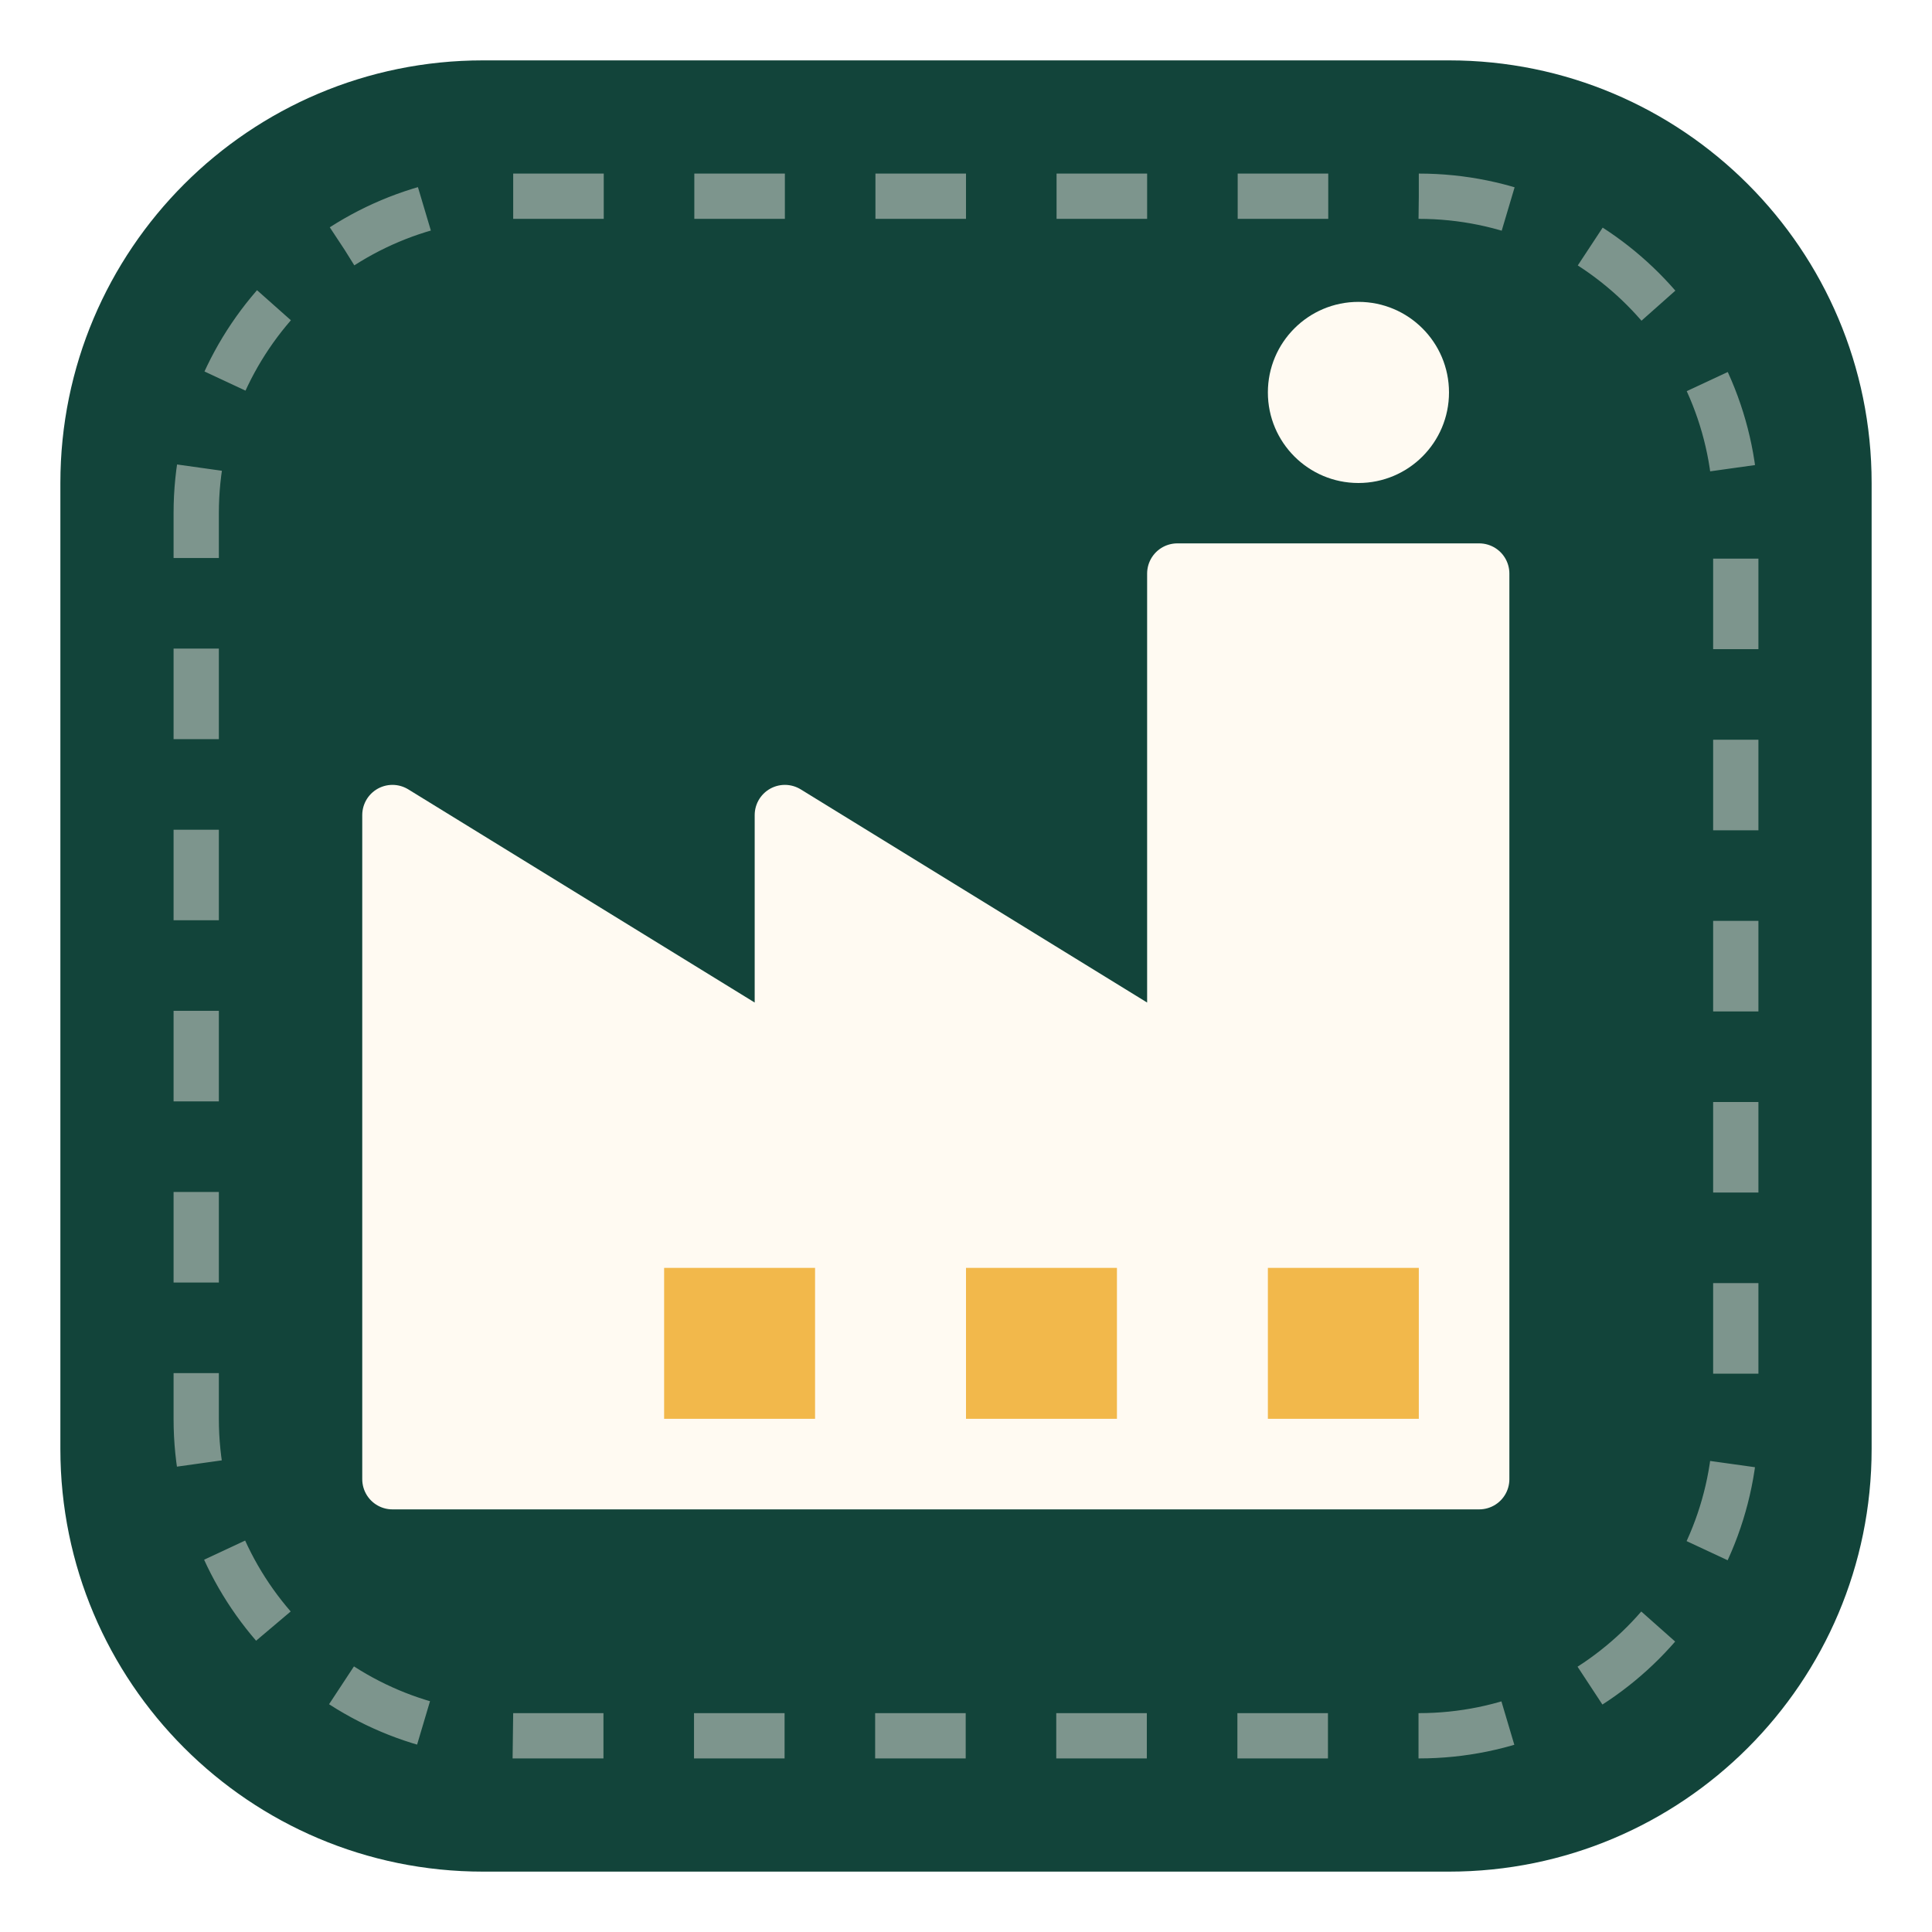
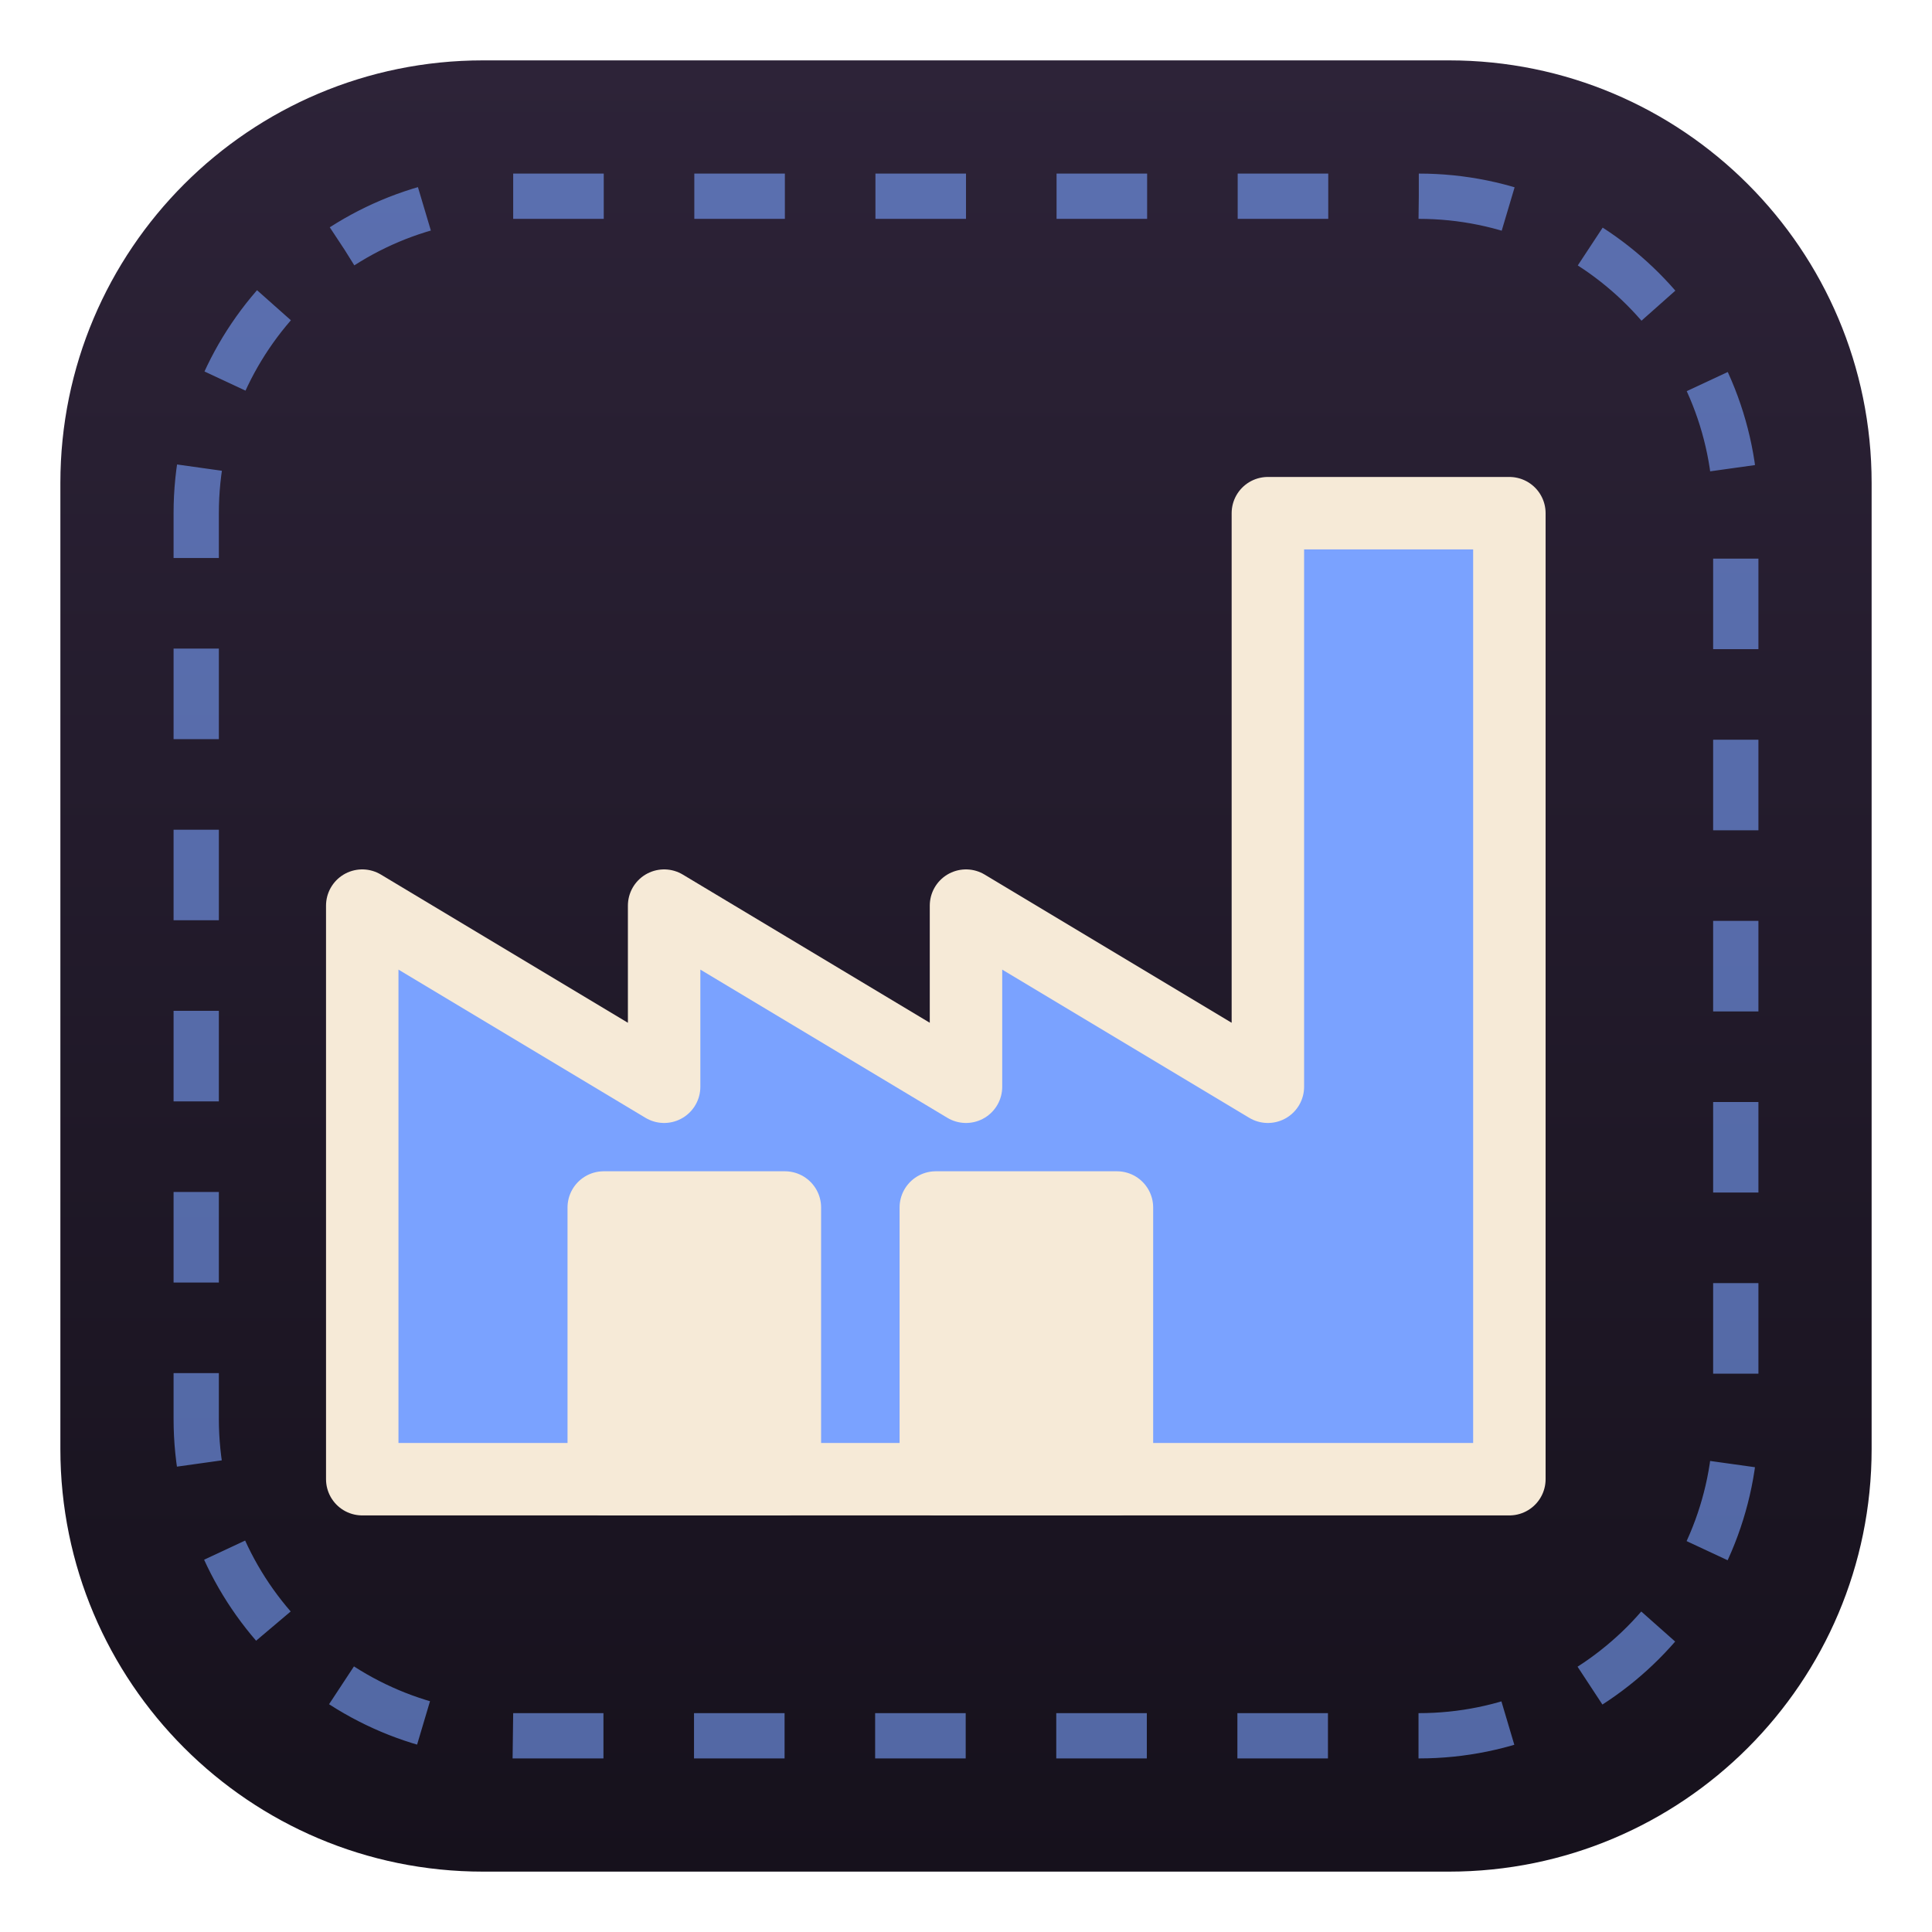
<svg xmlns="http://www.w3.org/2000/svg" viewBox="0 0 64 64" width="64" height="64" role="img">
-   <rect x="2" y="2" width="60" height="60" rx="14" fill="#12443a" />
-   <rect x="6.5" y="6.5" width="51" height="51" rx="10.5" fill="none" stroke="#fffaf2" stroke-opacity=".45" stroke-width="1.5" stroke-dasharray="3 3" />
-   <g fill="#fffaf2" stroke="#fffaf2" stroke-width="2" stroke-linejoin="round" stroke-linecap="round">
-     <path d="M13 49V27l13 8v-8l13 8V19h10v30z" />
-     <circle cx="45" cy="13" r="3" stroke="none" />
-     <g fill="#f2b84b" stroke="none">
-       <rect x="22" y="42" width="5" height="5" />
-       <rect x="32" y="42" width="5" height="5" />
-       <rect x="42" y="42" width="5" height="5" />
-     </g>
+   <defs>
+     <linearGradient id="t" x1="0" y1="0" x2="0" y2="1">
+       <stop offset="0" stop-color="#2d2338" />
+       <stop offset="1" stop-color="#16111c" />
+     </linearGradient>
+   </defs>
+   <rect x="2" y="2" width="60" height="60" rx="14" fill="url(#t)" />
+   <rect x="6.5" y="6.5" width="51" height="51" rx="10.5" fill="none" stroke="#7aa2ff" stroke-opacity=".6" stroke-width="1.5" stroke-dasharray="3 3" />
+   <g fill="none" stroke="#f6ead7" stroke-width="2.4" stroke-linejoin="round" stroke-linecap="round">
+     <path d="M12 49V30l10 6v-6l10 6v-6l10 6V17h8v32z" fill="#7aa2ff" />
+     <rect x="20" y="40" width="6" height="9" fill="#f6ead7" />
+     <rect x="31" y="40" width="6" height="9" fill="#f6ead7" />
  </g>
</svg>
